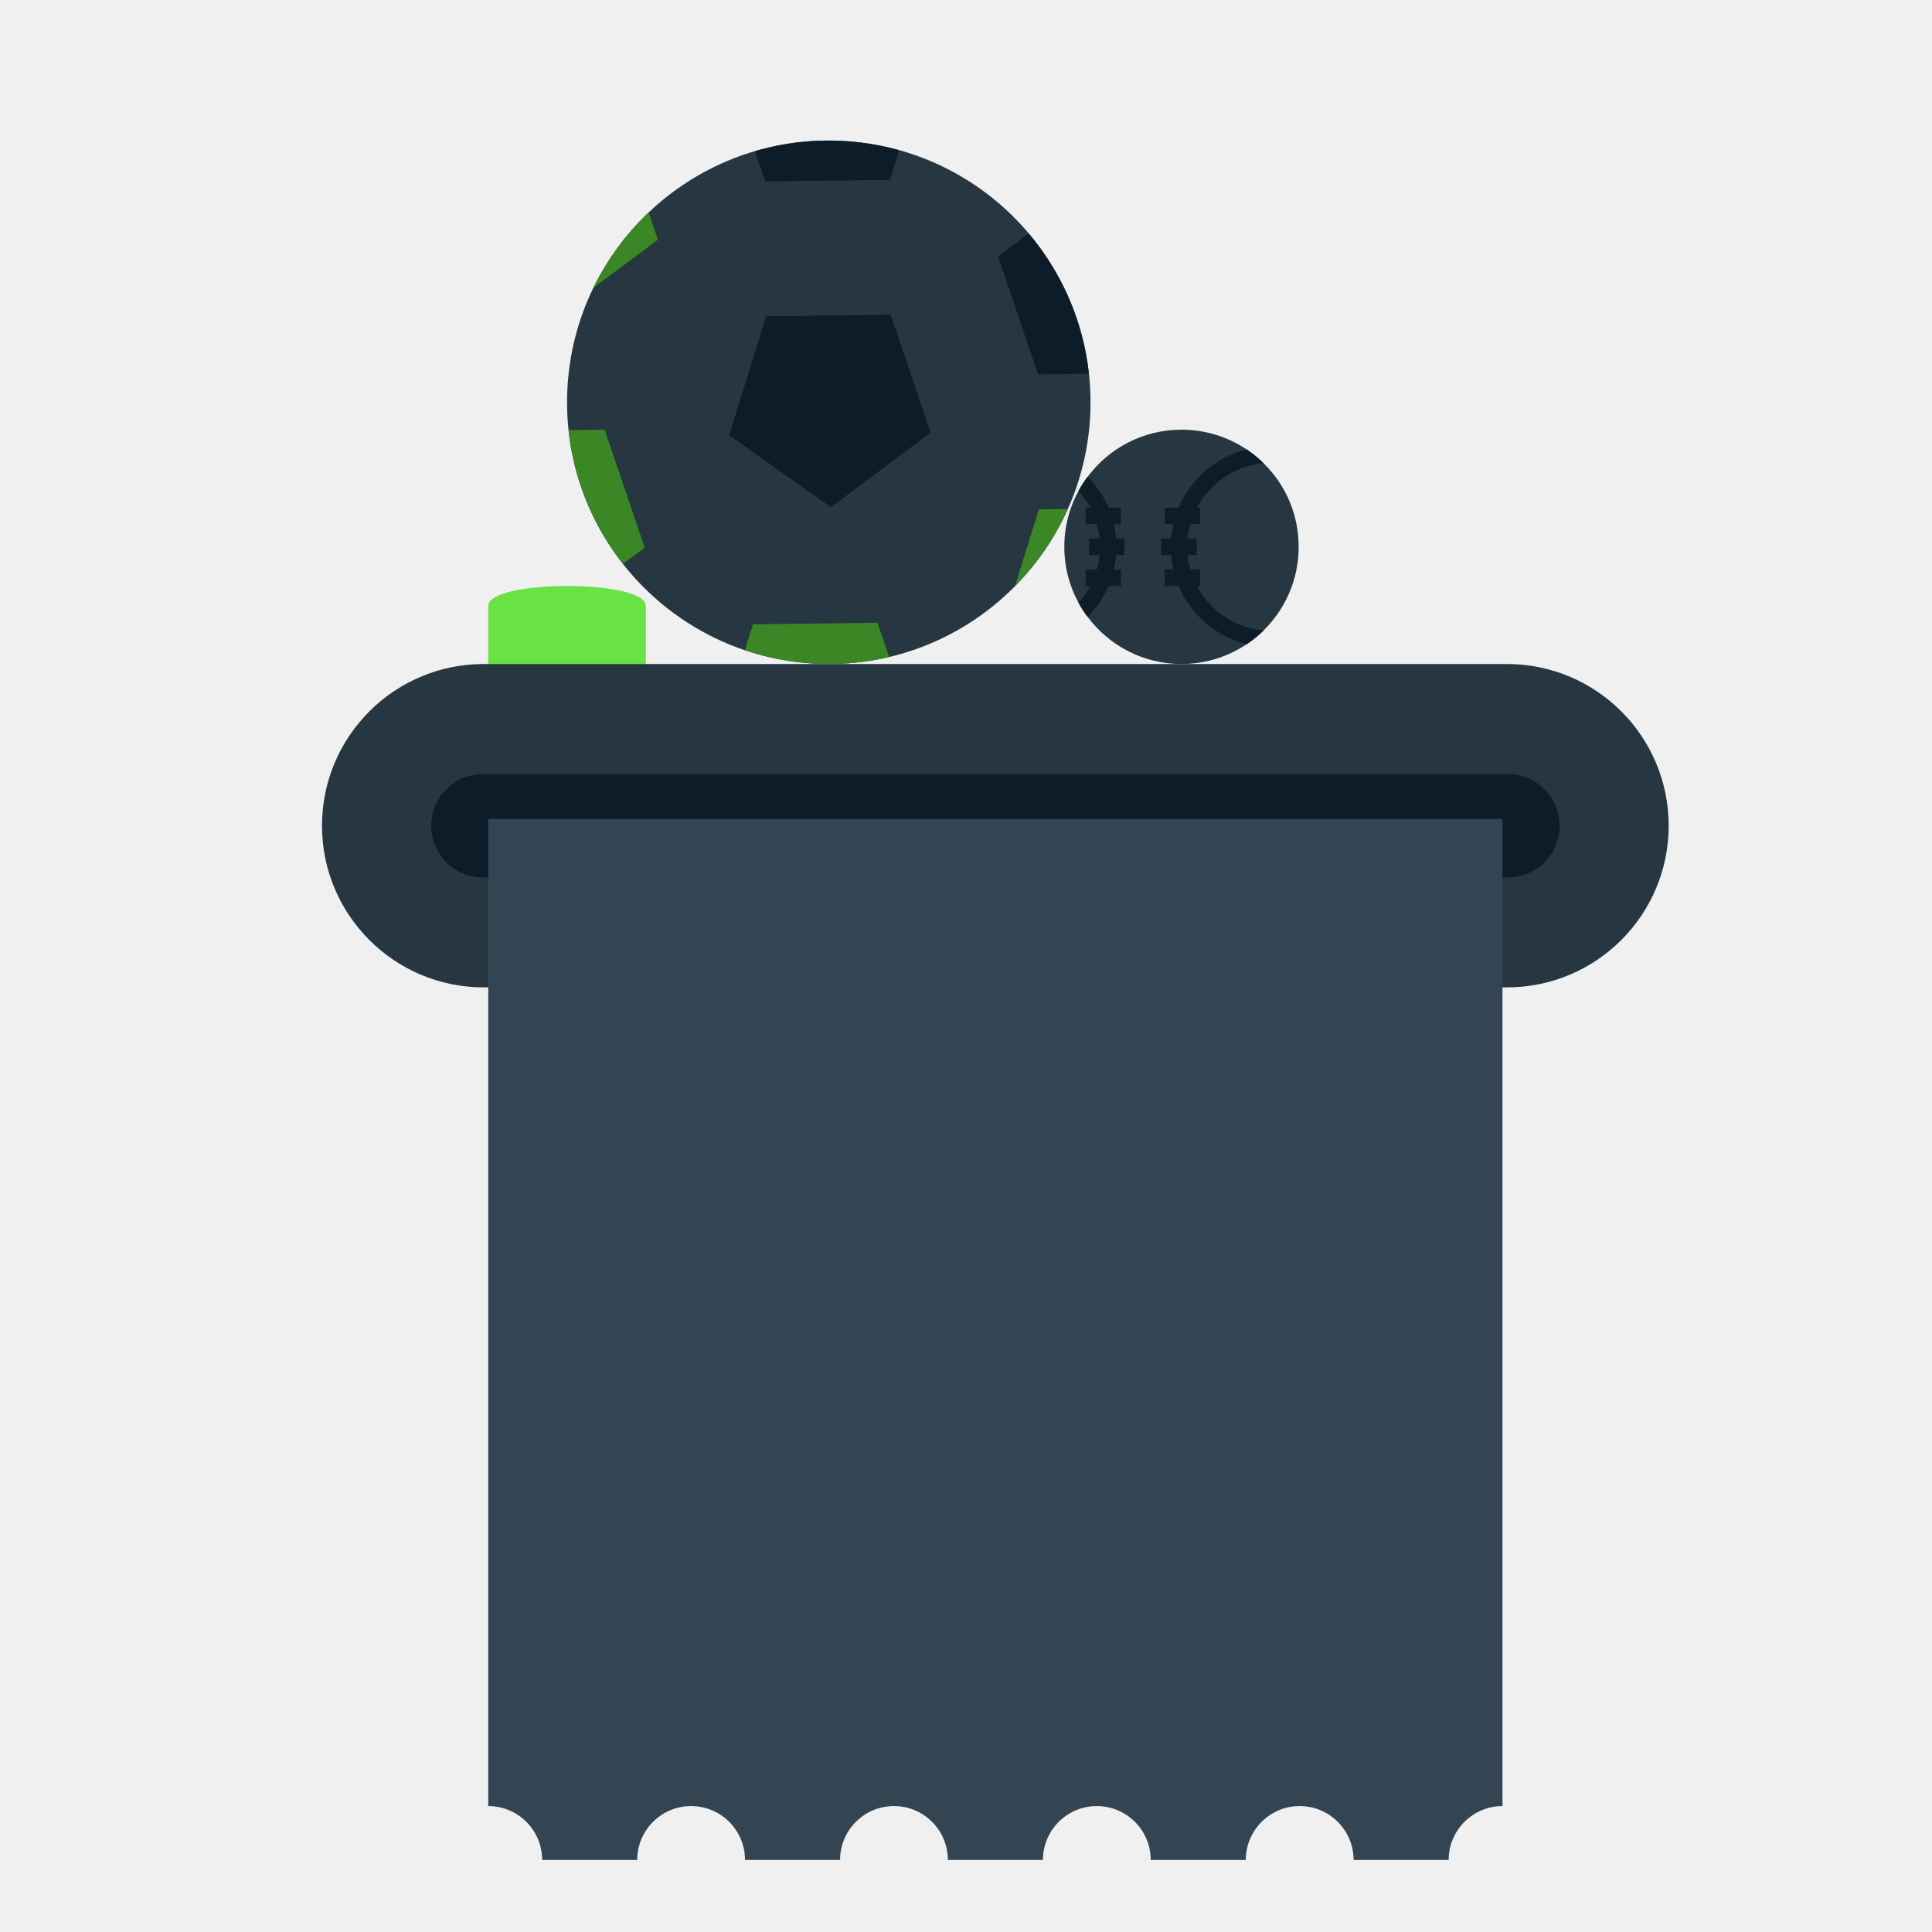
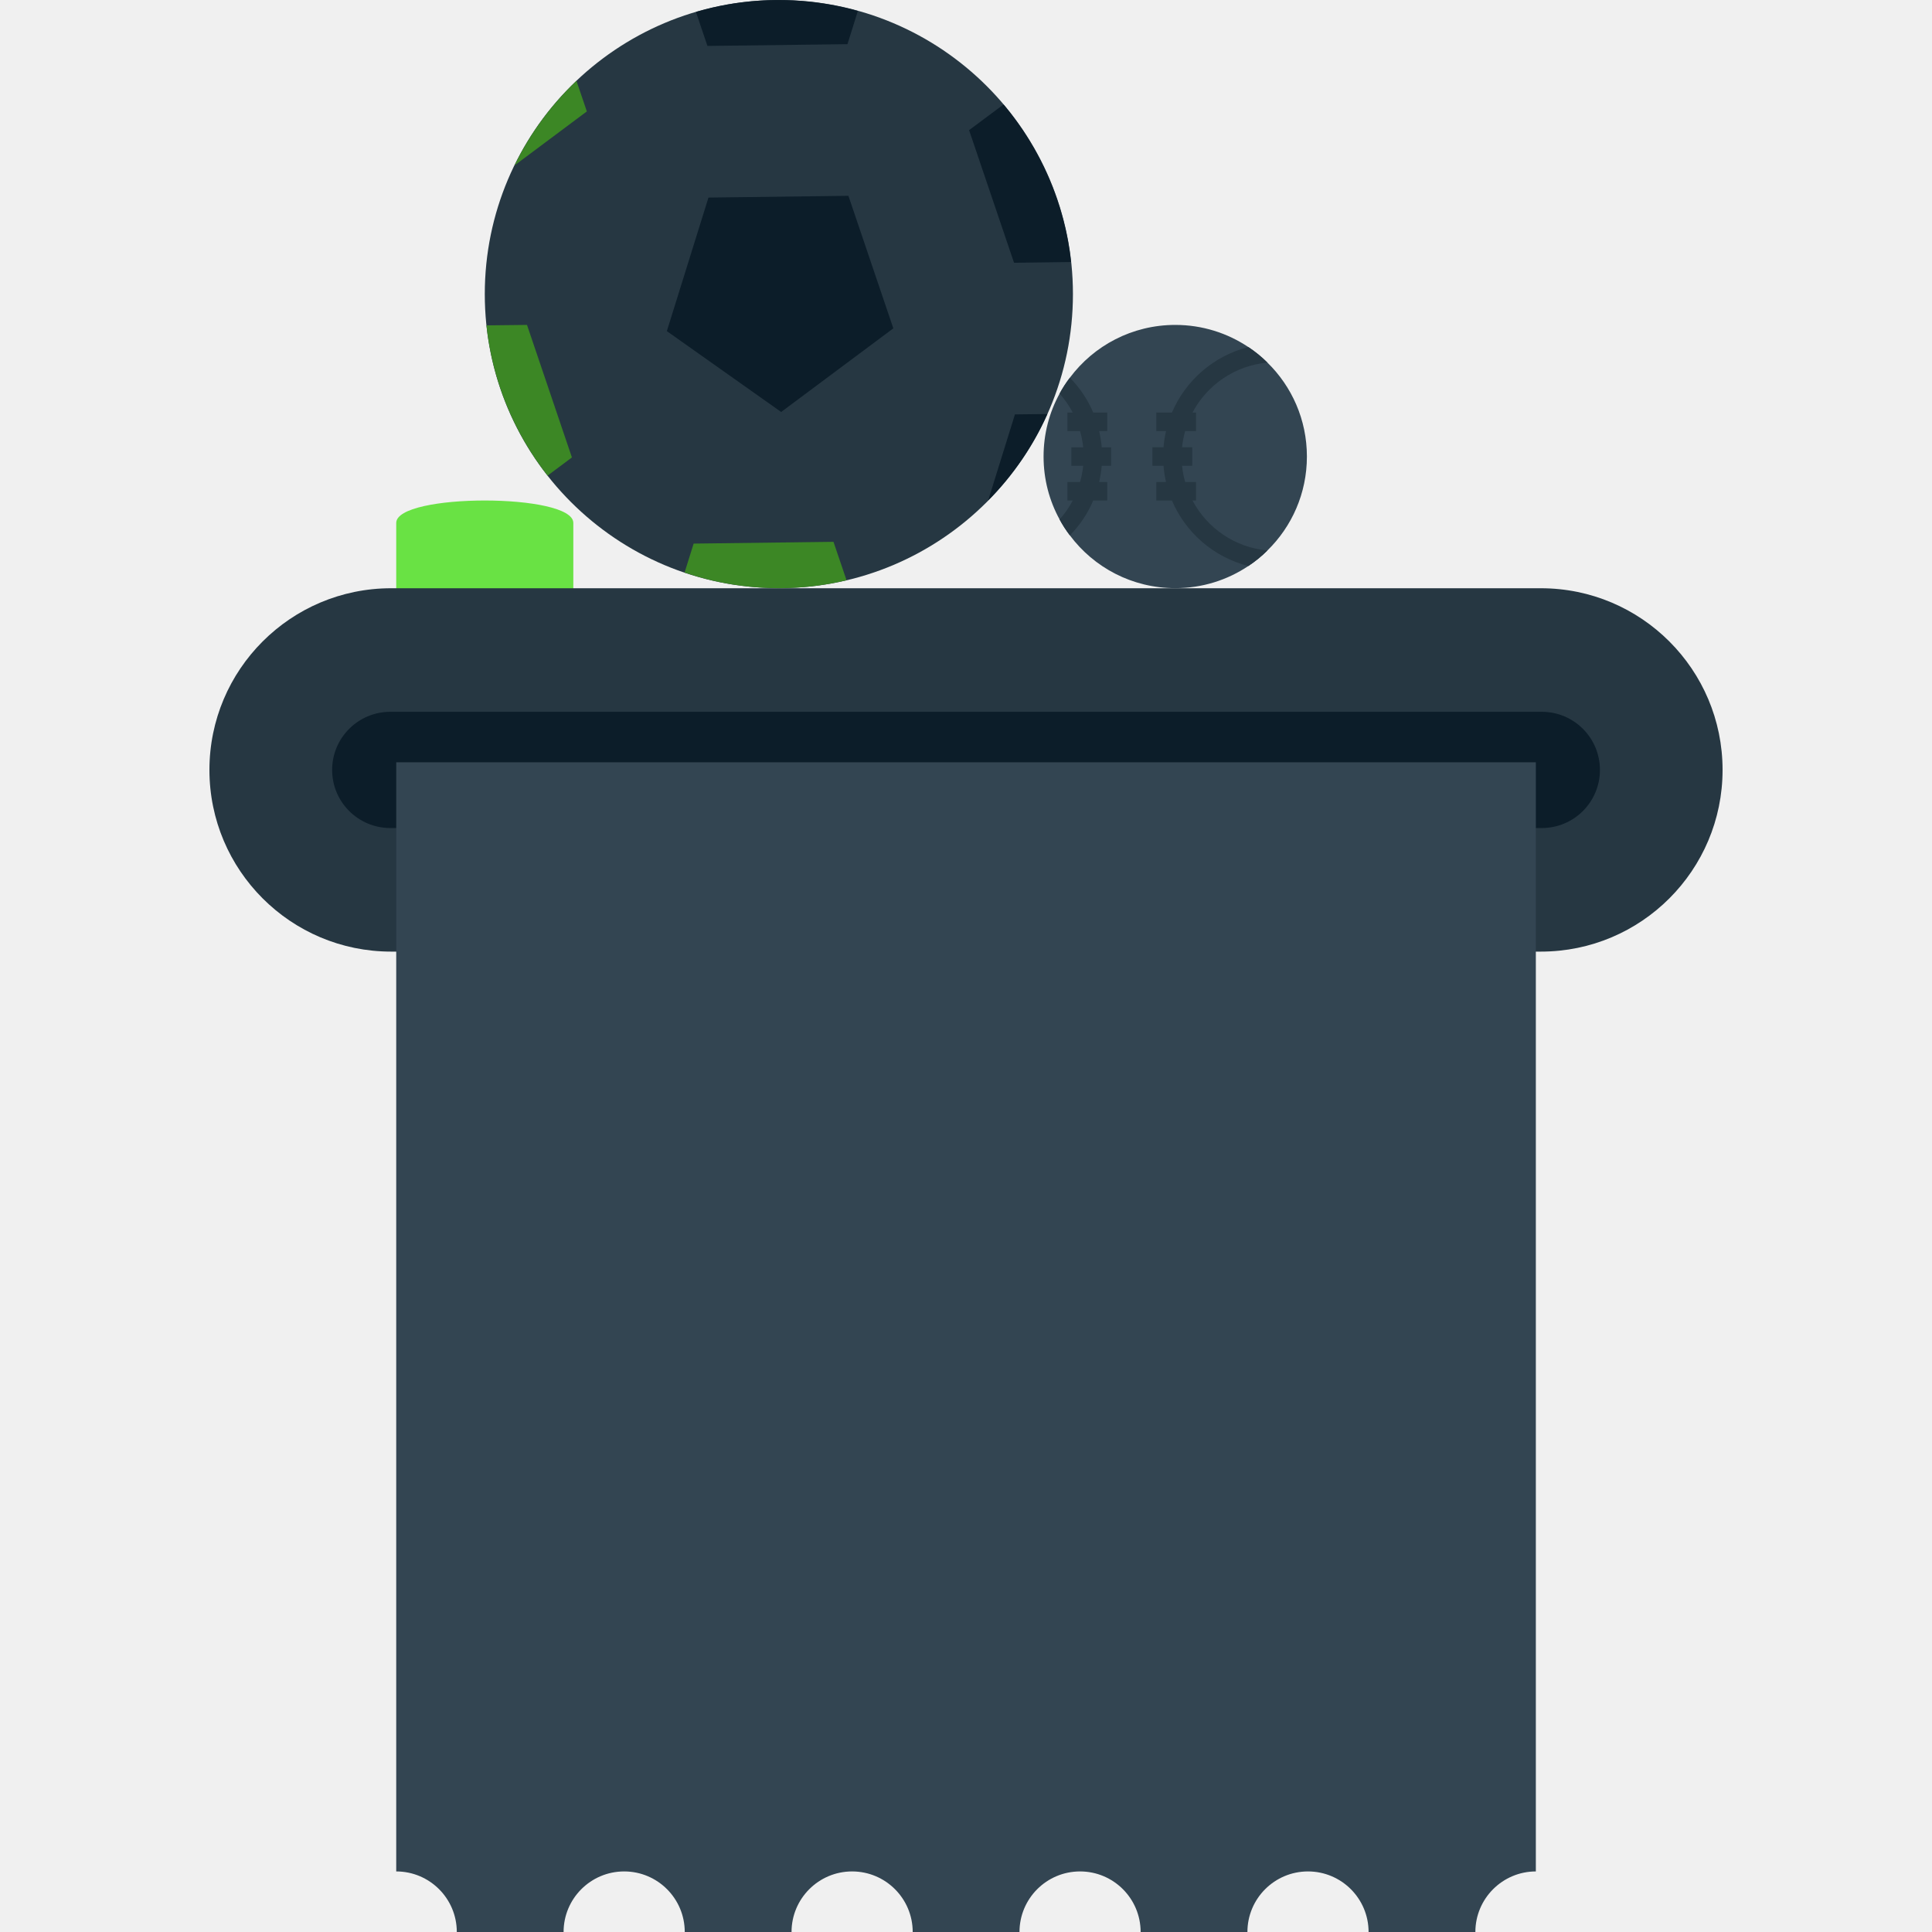
- <svg xmlns="http://www.w3.org/2000/svg" width="200" height="200" viewBox="0 0 200 200" fill="none">
-   <g clip-path="url(#clip0_520_1660)">
-     <path d="M66.856 70.413H50.543V62.726C50.543 59.973 66.856 59.973 66.856 62.726V70.413Z" fill="#69E244" />
-     <path d="M50.074 68.739H156.001C165.247 68.739 172.741 76.233 172.741 85.479V85.473C172.741 94.719 165.247 102.213 156.001 102.213H50.074C40.827 102.213 33.334 94.719 33.334 85.473V85.479C33.334 76.233 40.827 68.739 50.074 68.739Z" fill="#263742" />
-     <path d="M50.001 80.128H156.087C159.047 80.128 161.447 82.528 161.447 85.488C161.447 88.448 159.047 90.841 156.087 90.841H50.001C47.041 90.841 44.641 88.441 44.641 85.481C44.641 82.521 47.041 80.128 50.001 80.128Z" fill="#0C1D29" />
-     <path d="M155.536 186.963V84.776H50.543V186.963C53.623 186.963 56.123 189.463 56.123 192.543H65.963C65.963 189.463 68.463 186.963 71.543 186.963C74.623 186.963 77.123 189.463 77.123 192.543H86.963C86.963 189.463 89.463 186.963 92.543 186.963C95.623 186.963 98.123 189.463 98.123 192.543H107.963C107.963 189.463 110.463 186.963 113.543 186.963C116.623 186.963 119.123 189.463 119.123 192.543H128.963C128.963 189.463 131.463 186.963 134.543 186.963C137.623 186.963 140.123 189.463 140.123 192.543H149.963C149.963 189.463 152.463 186.963 155.543 186.963H155.536Z" fill="#334552" />
-     <path d="M112.89 41.644C112.89 56.611 100.763 68.737 85.796 68.737C70.83 68.737 58.703 56.611 58.703 41.644C58.703 26.684 70.83 14.551 85.796 14.551C100.763 14.551 112.89 26.677 112.89 41.644Z" fill="#263742" />
-     <path d="M67.144 21.994C64.817 24.207 62.871 26.834 61.438 29.788L68.104 24.814L67.151 22.001L67.144 21.994Z" fill="#3C8725" />
-     <path d="M79.31 32.746L75.477 45.052L86.01 52.499L96.343 44.792L92.203 32.579L79.31 32.739V32.746Z" fill="#0C1D29" />
-     <path d="M110.531 52.696L107.545 52.73L105.078 60.656C107.331 58.376 109.191 55.696 110.531 52.696Z" fill="#3C8725" />
-     <path d="M107.46 38.755L112.714 38.688C112.127 33.268 109.907 28.235 106.494 24.175L103.32 26.541L107.46 38.755Z" fill="#0C1D29" />
-     <path d="M92.125 18.62L93.078 15.554C92.138 15.287 91.185 15.074 90.192 14.914C86.038 14.234 81.951 14.527 78.158 15.647L79.218 18.78L92.112 18.62H92.125Z" fill="#0C1D29" />
-     <path d="M62.593 44.483L58.853 44.523C59.4 49.643 61.394 54.423 64.487 58.363L66.734 56.69L62.593 44.483Z" fill="#3C8725" />
-     <path d="M77.949 64.63L77.115 67.303C78.489 67.763 79.922 68.13 81.409 68.376C85.062 68.976 88.655 68.81 92.042 68.01L90.842 64.47L77.949 64.63Z" fill="#3C8725" />
-     <path d="M134.438 56.609C134.438 60.002 133.044 63.069 130.804 65.262C130.264 65.802 129.678 66.276 129.044 66.696C127.118 67.982 124.804 68.736 122.311 68.736C118.338 68.736 114.804 66.822 112.598 63.869C112.238 63.402 111.924 62.916 111.651 62.402C110.704 60.676 110.178 58.709 110.178 56.609C110.178 54.509 110.704 52.536 111.651 50.816C111.924 50.302 112.238 49.816 112.598 49.349C114.798 46.396 118.331 44.482 122.311 44.482C124.804 44.482 127.118 45.236 129.044 46.522C129.678 46.942 130.264 47.416 130.804 47.956C133.051 50.149 134.438 53.209 134.438 56.609Z" fill="#263742" />
-     <path d="M123.903 60.663H124.23V58.956H123.23C123.096 58.469 122.99 57.976 122.936 57.462H123.876V55.756H122.936C122.99 55.242 123.09 54.749 123.23 54.263H124.23V52.556H123.903C125.243 50.023 127.81 48.222 130.81 47.956C130.27 47.416 129.683 46.943 129.05 46.523C125.876 47.322 123.27 49.589 122.01 52.556H120.57V54.263H121.463C121.35 54.749 121.276 55.242 121.23 55.756H120.203V57.462H121.23C121.27 57.976 121.35 58.469 121.463 58.956H120.57V60.663H122.01C123.27 63.629 125.876 65.896 129.05 66.696C129.683 66.276 130.27 65.802 130.81 65.263C127.816 64.996 125.243 63.196 123.903 60.663Z" fill="#0C1D29" />
-     <path d="M116.401 57.461V55.754H115.541C115.501 55.241 115.414 54.748 115.301 54.261H116.041V52.554H114.754C114.241 51.354 113.508 50.261 112.601 49.348C112.241 49.814 111.928 50.301 111.654 50.814C112.121 51.334 112.534 51.921 112.868 52.554H112.381V54.261H113.541C113.674 54.748 113.781 55.241 113.834 55.754H112.741V57.461H113.834C113.781 57.974 113.681 58.468 113.541 58.954H112.381V60.661H112.868C112.534 61.294 112.128 61.881 111.654 62.401C111.928 62.914 112.241 63.401 112.601 63.868C113.508 62.954 114.241 61.861 114.754 60.661H116.041V58.954H115.301C115.414 58.468 115.494 57.974 115.541 57.461H116.401Z" fill="#0C1D29" />
-   </g>
-   <defs>
-     <clipPath id="clip0_520_1660">
-       <rect width="200" height="200" fill="white" />
-     </clipPath>
-   </defs>
+ <svg xmlns="http://www.w3.org/2000/svg" width="80" height="80" viewBox="0 0 80 80" fill="none">
+   <path d="M23.74 25.11H16.407V21.654C16.407 20.415 23.74 20.415 23.74 21.654V25.11Z" fill="#69E244" />
+   <path d="M63.804 24.358H16.196C12.04 24.358 8.672 27.726 8.672 31.881C8.672 36.035 12.04 39.404 16.196 39.404H63.804C67.959 39.404 71.328 36.035 71.328 31.881C71.328 27.726 67.959 24.358 63.804 24.358Z" fill="#263742" />
+   <path d="M63.842 29.474H16.162C14.832 29.474 13.753 30.552 13.753 31.881C13.753 33.21 14.832 34.287 16.162 34.287H63.842C65.172 34.287 66.25 33.21 66.25 31.881C66.25 30.552 65.172 29.474 63.842 29.474Z" fill="#0C1D29" />
+   <path d="M63.596 77.492V31.564H16.407V77.492C17.792 77.492 18.915 78.615 18.915 80H23.337C23.337 78.615 24.461 77.492 25.846 77.492C27.23 77.492 28.354 78.615 28.354 80H32.776C32.776 78.615 33.9 77.492 35.284 77.492C36.669 77.492 37.793 78.615 37.793 80H42.215C42.215 78.615 43.338 77.492 44.723 77.492C46.108 77.492 47.231 78.615 47.231 80H51.653C51.653 78.615 52.777 77.492 54.161 77.492C55.546 77.492 56.67 78.615 56.67 80H61.092C61.092 78.615 62.216 77.492 63.6 77.492H63.596Z" fill="#334552" />
+   <path d="M32.251 24.354C38.976 24.354 44.428 18.902 44.428 12.177C44.428 5.452 38.976 0 32.251 0C25.526 0 20.074 5.452 20.074 12.177C20.074 18.902 25.526 24.354 32.251 24.354Z" fill="#263742" />
+   <path d="M23.87 3.348C22.823 4.342 21.949 5.523 21.305 6.85L24.3 4.614L23.87 3.348Z" fill="#3C8725" />
+   <path d="M29.336 8.181L27.613 13.711L32.346 17.059L36.991 13.596L35.131 8.108L29.336 8.181Z" fill="#0C1D29" />
+   <path d="M43.369 17.144L42.027 17.159L40.918 20.722C41.931 19.698 42.767 18.494 43.369 17.144Z" fill="#0C1D29" />
+   <path d="M41.988 10.881L44.351 10.85C44.086 8.415 43.089 6.152 41.555 4.326L40.128 5.389L41.988 10.877V10.881Z" fill="#0C1D29" />
+   <path d="M35.092 1.829L35.522 0.453C35.1 0.334 34.67 0.238 34.226 0.165C32.358 -0.142 30.521 -0.008 28.818 0.495L29.293 1.902L35.089 1.829H35.092Z" fill="#0C1D29" />
+   <path d="M21.822 13.454L20.142 13.473C20.388 15.774 21.285 17.922 22.674 19.694L23.682 18.942L21.822 13.454Z" fill="#3C8725" />
+   <path d="M28.722 22.509L28.346 23.71C28.963 23.917 29.608 24.082 30.275 24.193C31.917 24.461 33.531 24.389 35.054 24.028L34.513 22.436L28.718 22.509H28.722Z" fill="#3C8725" />
+   <path d="M54.116 18.904C54.116 20.43 53.49 21.807 52.482 22.793C52.24 23.035 51.975 23.249 51.692 23.437C50.825 24.017 49.786 24.354 48.666 24.354C46.878 24.354 45.291 23.495 44.301 22.168C44.14 21.957 43.998 21.738 43.875 21.508C43.45 20.733 43.212 19.848 43.212 18.904C43.212 17.961 43.45 17.075 43.875 16.3C43.998 16.07 44.14 15.851 44.301 15.64C45.291 14.313 46.878 13.454 48.666 13.454C49.786 13.454 50.825 13.792 51.692 14.371C51.975 14.559 52.24 14.774 52.482 15.015C53.49 16.001 54.116 17.378 54.116 18.904Z" fill="#334552" />
+   <path d="M49.379 20.726H49.525V19.959H49.076C49.015 19.74 48.969 19.518 48.946 19.288H49.368V18.52H48.946C48.969 18.29 49.015 18.068 49.076 17.849H49.525V17.082H49.379C49.981 15.943 51.136 15.134 52.482 15.015C52.24 14.774 51.975 14.559 51.692 14.371C50.265 14.731 49.095 15.748 48.528 17.082H47.88V17.849H48.282C48.232 18.068 48.198 18.29 48.179 18.52H47.718V19.288H48.179C48.198 19.518 48.232 19.74 48.282 19.959H47.88V20.726H48.528C49.095 22.061 50.265 23.077 51.692 23.437C51.975 23.249 52.24 23.035 52.482 22.793C51.136 22.674 49.981 21.865 49.379 20.726Z" fill="#263742" />
+   <path d="M46.008 19.288V18.521H45.62C45.601 18.29 45.563 18.068 45.513 17.849H45.847V17.082H45.268C45.037 16.541 44.708 16.051 44.301 15.64C44.14 15.851 43.998 16.07 43.875 16.3C44.086 16.534 44.27 16.799 44.42 17.082H44.201V17.849H44.723C44.784 18.068 44.83 18.29 44.853 18.521H44.362V19.288H44.853C44.83 19.518 44.784 19.74 44.723 19.959H44.201V20.726H44.42C44.27 21.01 44.086 21.274 43.875 21.508C43.998 21.738 44.14 21.957 44.301 22.168C44.708 21.758 45.037 21.267 45.268 20.726H45.847V19.959H45.513C45.563 19.74 45.601 19.518 45.62 19.288H46.008Z" fill="#263742" />
</svg>
